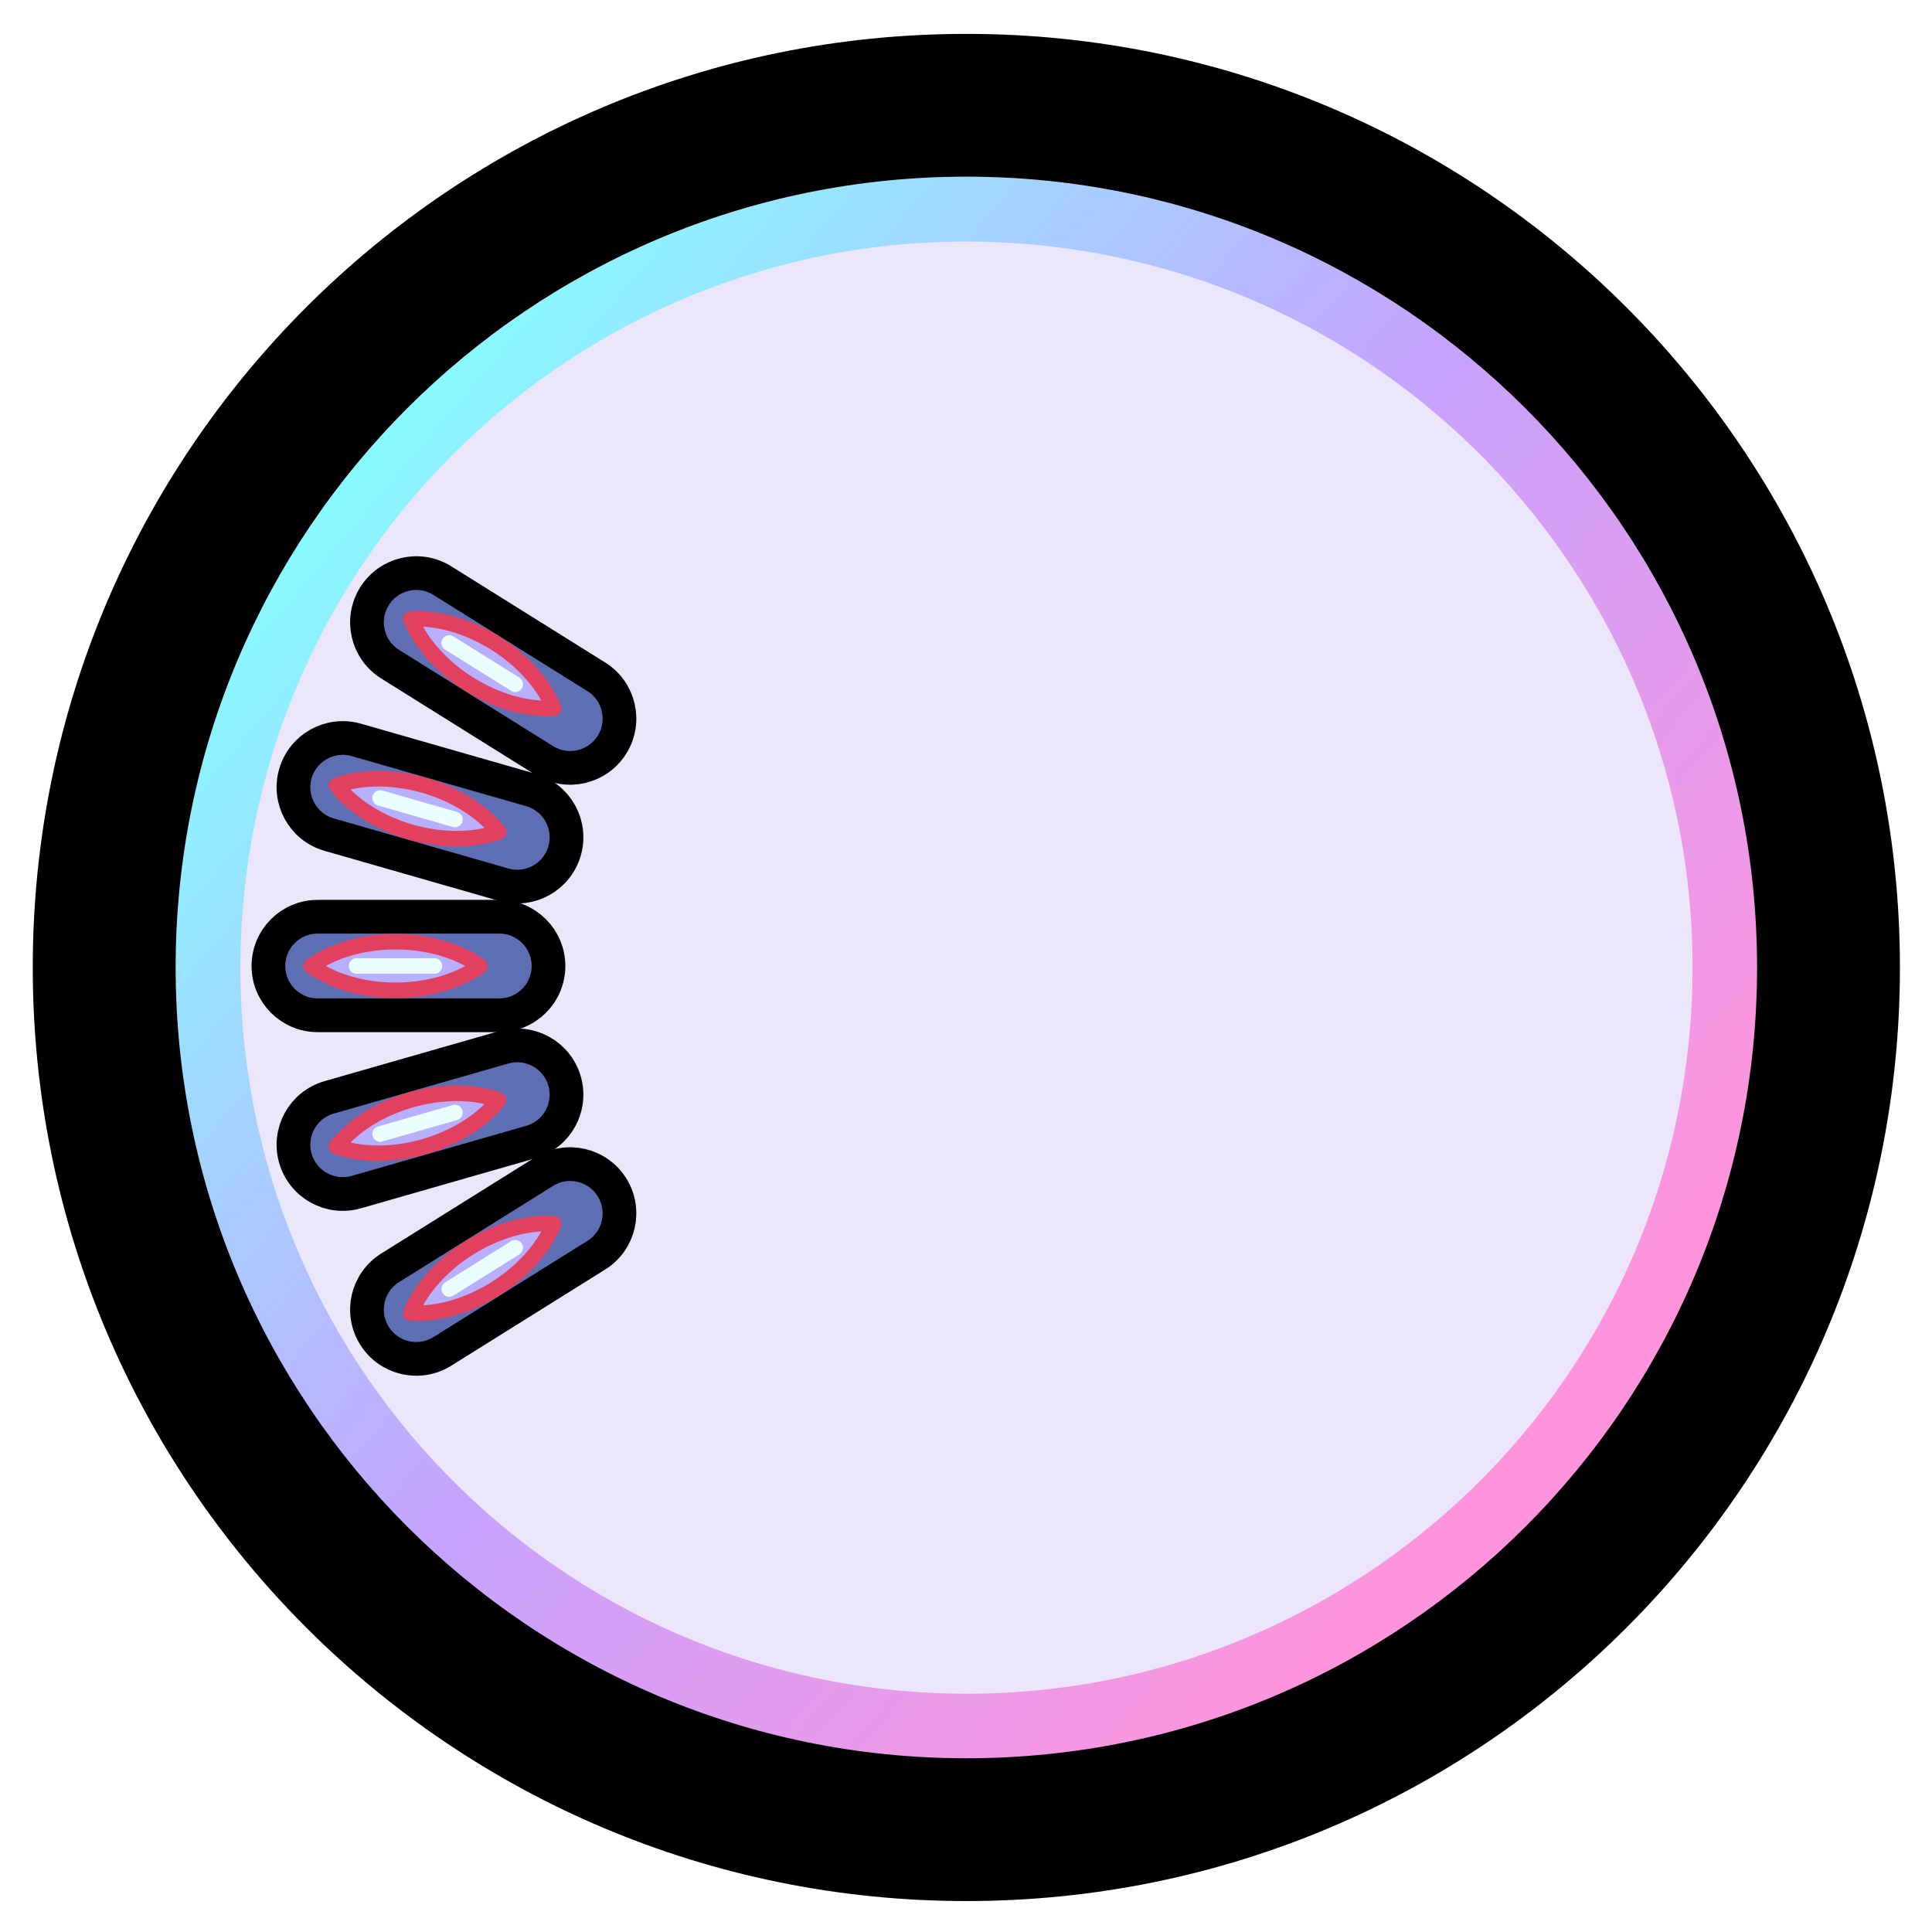
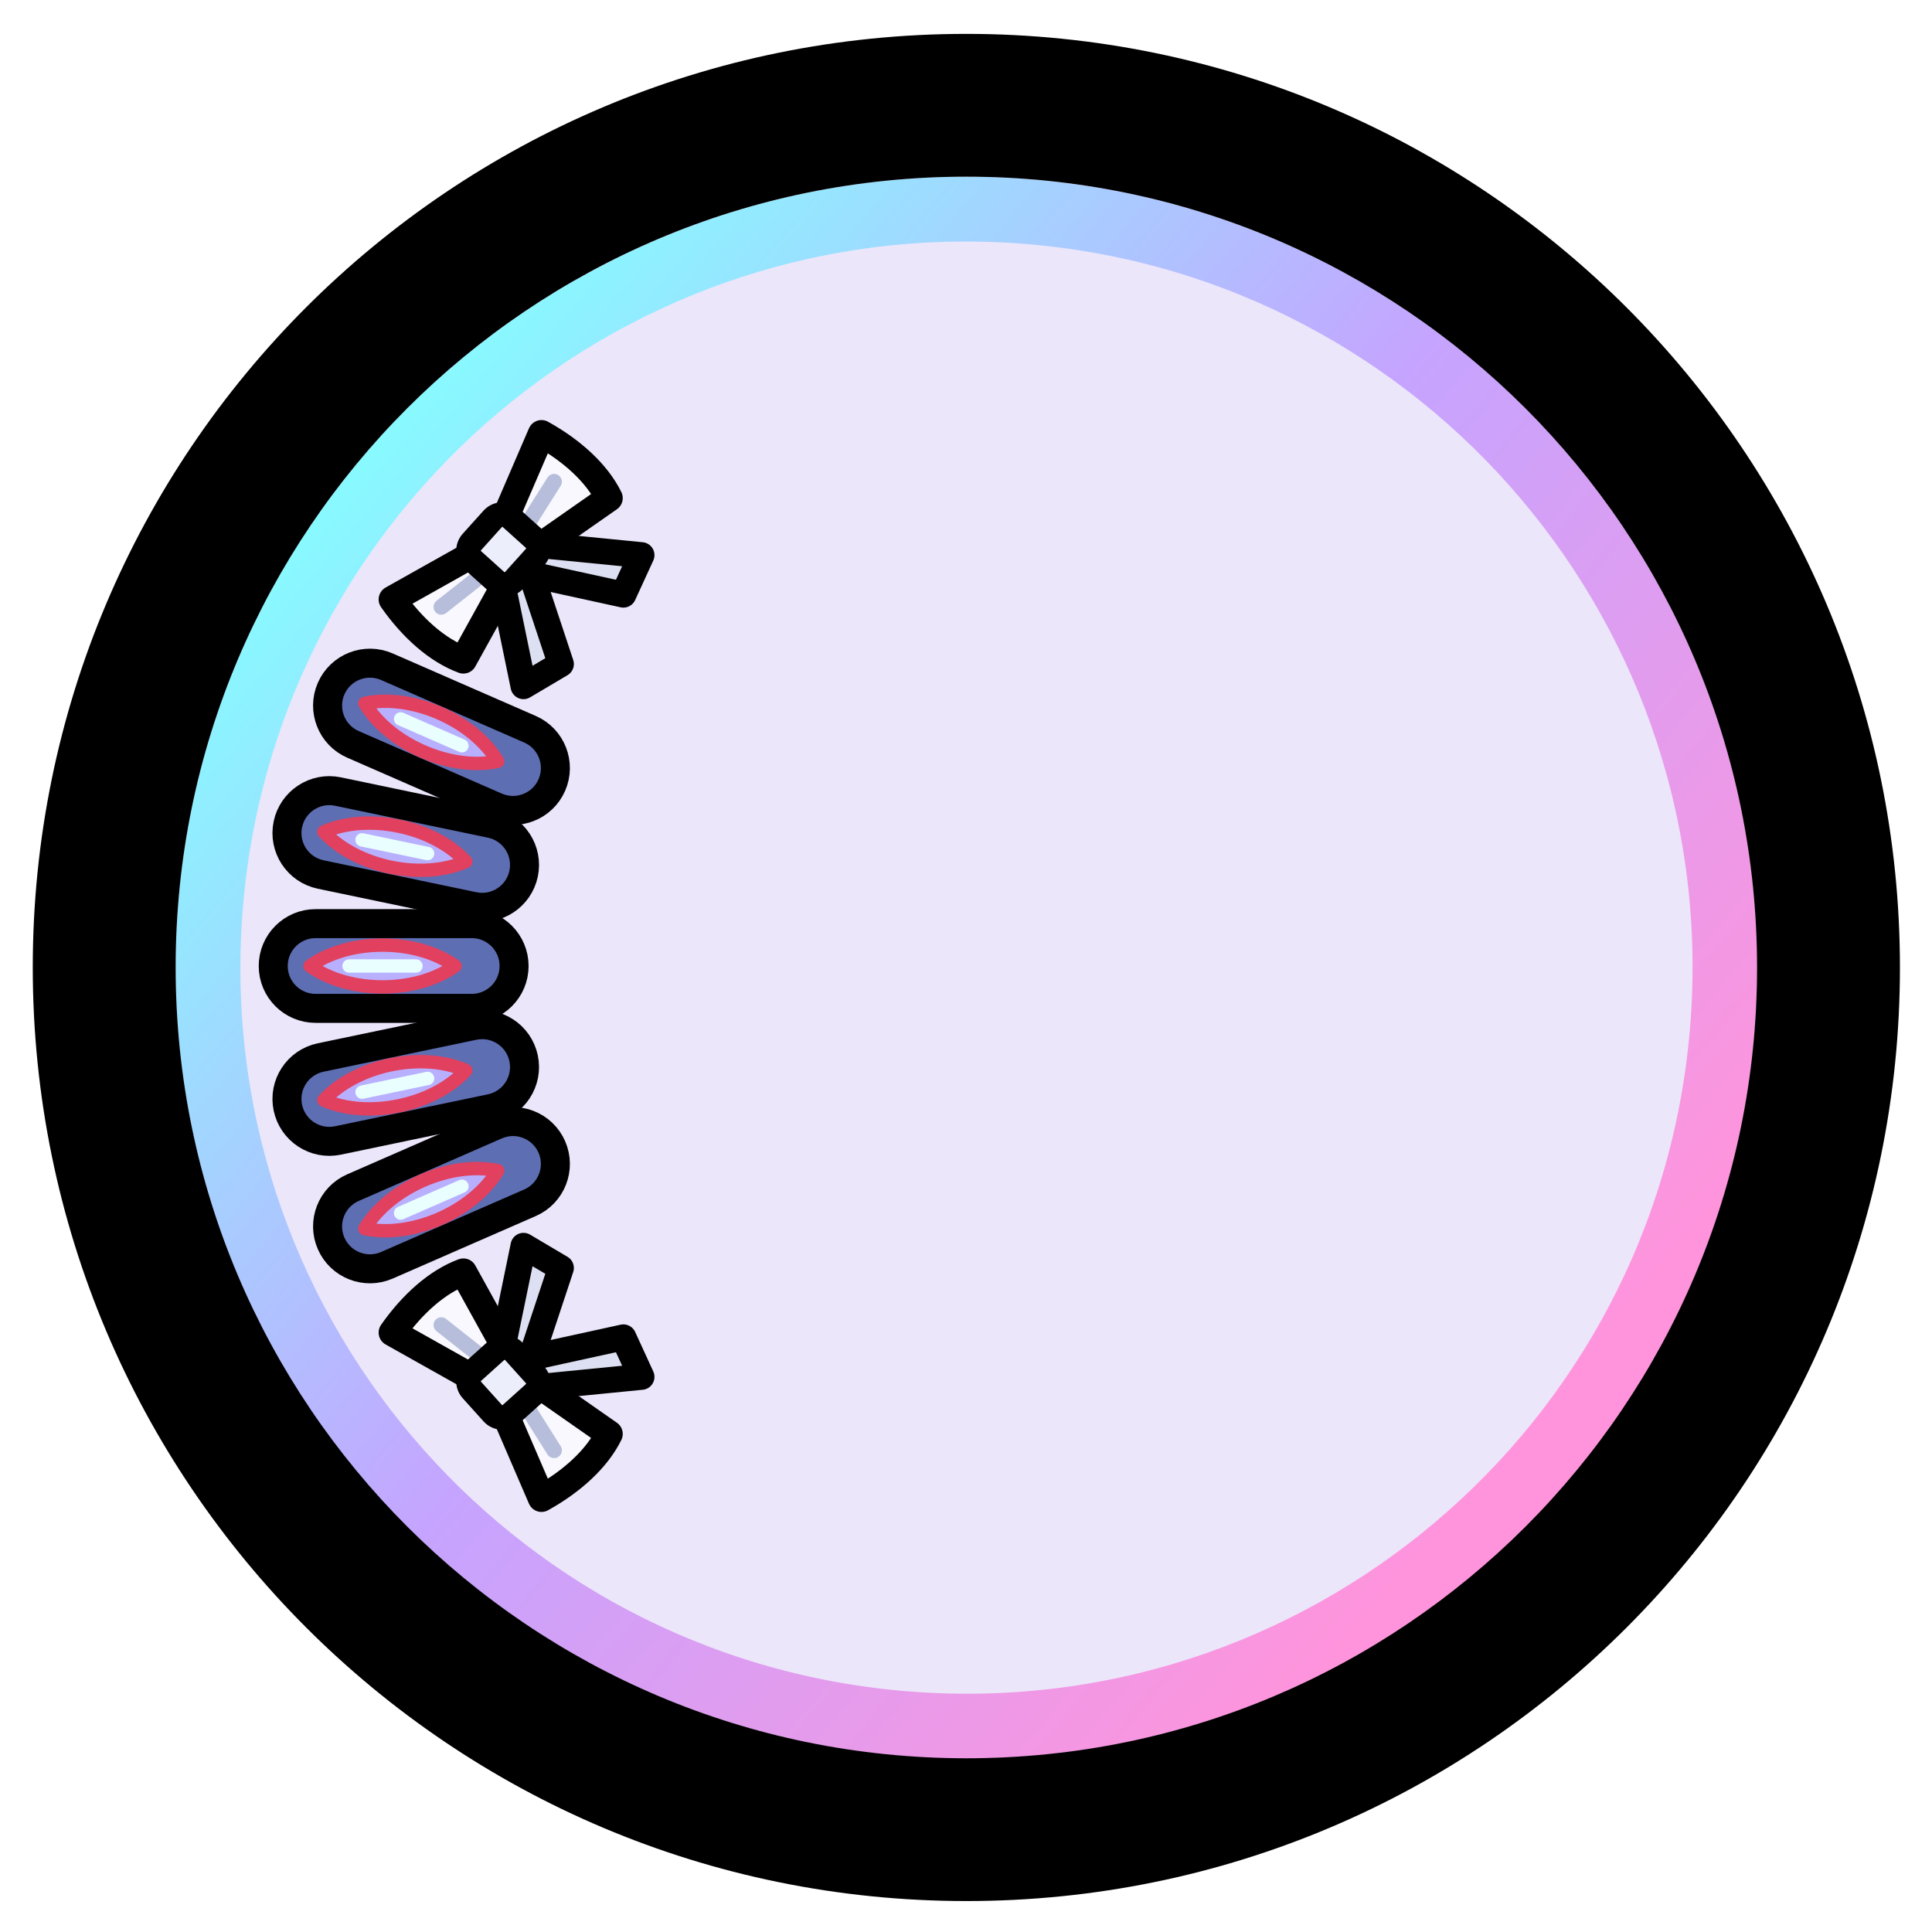
<svg xmlns="http://www.w3.org/2000/svg" width="149" height="149" viewBox="0 0 149 149" fill="none">
  <defs>
    <linearGradient id="packAccentLum" x1="28" y1="30" x2="120" y2="108" gradientUnits="userSpaceOnUse">
      <stop offset="0" stop-color="#84FFFF" />
      <stop offset="0.5" stop-color="#C5A4FF" />
      <stop offset="1" stop-color="#FF94DC" />
    </linearGradient>
  </defs>
  <path d="M74.913 140.744C111.639 140.744 141.415 110.971 141.417 74.244C141.42 37.517 111.649 7.744 74.922 7.744C38.195 7.744 8.42 37.517 8.417 74.244C8.415 110.971 38.186 140.744 74.913 140.744Z" fill="#ECE6FA" />
  <path d="M132.925 78.158C134.873 45.911 110.311 18.188 78.064 16.237C45.817 14.286 18.096 38.846 16.148 71.094C14.199 103.341 38.761 131.064 71.008 133.015C103.255 134.965 130.976 110.405 132.925 78.158Z" stroke="url(#packAccentLum)" stroke-width="5" />
-   <g transform="translate(37.19 97.82) rotate(148)">
+   <g transform="translate(33.26 92.52) rotate(156.4) scale(0.86)">
    <path d="M-8 -3.8 H6 A3.8 3.8 0 0 1 6 3.8 H-8 A3.8 3.8 0 0 1 -8 -3.8 Z" fill="#5E6EB2" stroke="black" stroke-width="2.6" stroke-linejoin="round" />
    <path d="M-6.5 0 C-3 -2.5, 3 -2.5, 6.5 0 C3 2.5, -3 2.5, -6.5 0 Z" fill="#B8B0FF" stroke="#E2405F" stroke-width="1.2" stroke-linejoin="round" />
    <path d="M-3 0 L3 0" stroke="#E9FFFF" stroke-width="1.2" stroke-linecap="round" />
  </g>
-   <g transform="translate(32.2 86.63) rotate(164)">
+   <g transform="translate(30.45 83.70) rotate(168.2) scale(0.86)">
    <path d="M-8 -3.8 H6 A3.8 3.8 0 0 1 6 3.8 H-8 A3.8 3.8 0 0 1 -8 -3.8 Z" fill="#5E6EB2" stroke="black" stroke-width="2.6" stroke-linejoin="round" />
    <path d="M-6.5 0 C-3 -2.5, 3 -2.5, 6.5 0 C3 2.5, -3 2.5, -6.5 0 Z" fill="#B8B0FF" stroke="#E2405F" stroke-width="1.2" stroke-linejoin="round" />
    <path d="M-3 0 L3 0" stroke="#E9FFFF" stroke-width="1.2" stroke-linecap="round" />
  </g>
-   <g transform="translate(30.5 74.5) rotate(180)">
+   <g transform="translate(29.50 74.50) rotate(180) scale(0.86)">
    <path d="M-8 -3.8 H6 A3.8 3.8 0 0 1 6 3.8 H-8 A3.8 3.8 0 0 1 -8 -3.8 Z" fill="#5E6EB2" stroke="black" stroke-width="2.6" stroke-linejoin="round" />
    <path d="M-6.5 0 C-3 -2.5, 3 -2.5, 6.5 0 C3 2.5, -3 2.5, -6.5 0 Z" fill="#B8B0FF" stroke="#E2405F" stroke-width="1.2" stroke-linejoin="round" />
    <path d="M-3 0 L3 0" stroke="#E9FFFF" stroke-width="1.2" stroke-linecap="round" />
  </g>
-   <g transform="translate(32.2 62.37) rotate(196)">
+   <g transform="translate(30.45 65.30) rotate(191.8) scale(0.86)">
    <path d="M-8 -3.8 H6 A3.8 3.8 0 0 1 6 3.8 H-8 A3.8 3.8 0 0 1 -8 -3.8 Z" fill="#5E6EB2" stroke="black" stroke-width="2.6" stroke-linejoin="round" />
    <path d="M-6.5 0 C-3 -2.5, 3 -2.5, 6.5 0 C3 2.5, -3 2.5, -6.5 0 Z" fill="#B8B0FF" stroke="#E2405F" stroke-width="1.2" stroke-linejoin="round" />
    <path d="M-3 0 L3 0" stroke="#E9FFFF" stroke-width="1.2" stroke-linecap="round" />
  </g>
-   <g transform="translate(37.19 51.18) rotate(212)">
+   <g transform="translate(33.26 56.48) rotate(203.6) scale(0.86)">
    <path d="M-8 -3.8 H6 A3.8 3.8 0 0 1 6 3.8 H-8 A3.8 3.8 0 0 1 -8 -3.8 Z" fill="#5E6EB2" stroke="black" stroke-width="2.6" stroke-linejoin="round" />
    <path d="M-6.5 0 C-3 -2.5, 3 -2.5, 6.5 0 C3 2.5, -3 2.5, -6.5 0 Z" fill="#B8B0FF" stroke="#E2405F" stroke-width="1.2" stroke-linejoin="round" />
    <path d="M-3 0 L3 0" stroke="#E9FFFF" stroke-width="1.2" stroke-linecap="round" />
  </g>
+   <g transform="translate(38.83 106.62) rotate(228.0)">
+     <path d="M -1.5 1 L -6.8 8.2 L -3.6 9.2 L 0.5 2 Z" fill="#DCE0F2" stroke="black" stroke-width="2" stroke-linejoin="round" />
+     <path d="M 1.5 1 L 6.8 8.2 L 3.6 9.2 L -0.5 2 Z" fill="#DCE0F2" stroke="black" stroke-width="2" stroke-linejoin="round" />
+     <path d="M -1.5 -1.4 L -8.6 -3.8 C -9.2 -1.2, -9.2 1.4, -8.4 3.4 L -1.5 1.8 Z" fill="#F8F8FE" stroke="black" stroke-width="2.1" stroke-linejoin="round" />
+     <path d="M 1.5 -1.4 L 8.6 -3.8 C 9.2 -1.2, 9.2 1.4, 8.4 3.4 L 1.5 1.8 Z" fill="#F8F8FE" stroke="black" stroke-width="2.1" stroke-linejoin="round" />
+     <path d="M -3 0 L -6.5 -0.6 M 3 0 L 6.5 -0.6" stroke="#B6BEDB" stroke-width="1.2" stroke-linecap="round" />
+     <rect x="-2.2" y="-2.2" width="4.4" height="4.4" rx="1" fill="#ECEFFB" stroke="black" stroke-width="1.9" />
+   </g>
+   <g transform="translate(38.83 42.38) rotate(312.0)">
+     <path d="M -1.5 1 L -6.8 8.2 L -3.6 9.2 L 0.5 2 Z" fill="#DCE0F2" stroke="black" stroke-width="2" stroke-linejoin="round" />
+     <path d="M 1.5 1 L 6.8 8.2 L 3.6 9.2 L -0.5 2 Z" fill="#DCE0F2" stroke="black" stroke-width="2" stroke-linejoin="round" />
+     <path d="M -1.5 -1.4 L -8.6 -3.8 C -9.2 -1.2, -9.2 1.4, -8.4 3.4 L -1.5 1.8 Z" fill="#F8F8FE" stroke="black" stroke-width="2.1" stroke-linejoin="round" />
+     <path d="M 1.5 -1.4 L 8.6 -3.8 C 9.2 -1.2, 9.2 1.4, 8.4 3.4 L 1.5 1.8 Z" fill="#F8F8FE" stroke="black" stroke-width="2.1" stroke-linejoin="round" />
+     <path d="M -3 0 L -6.5 -0.6 M 3 0 L 6.5 -0.6" stroke="#B6BEDB" stroke-width="1.2" stroke-linecap="round" />
+     <rect x="-2.2" y="-2.2" width="4.4" height="4.4" rx="1" fill="#ECEFFB" stroke="black" stroke-width="1.9" />
+   </g>
  <path fill-rule="evenodd" clip-rule="evenodd" d="M13.547 74.608C13.547 108.294 40.852 135.598 74.527 135.601C108.202 135.604 135.508 108.305 135.508 74.618C135.508 40.932 108.202 13.629 74.527 13.626C40.852 13.623 13.547 40.922 13.547 74.608ZM74.527 146.613C34.759 146.61 2.527 114.368 2.527 74.607C2.527 34.847 34.759 2.61 74.527 2.613C114.296 2.617 146.527 34.859 146.527 74.619C146.527 114.38 114.296 146.617 74.527 146.613Z" fill="black" />
</svg>
